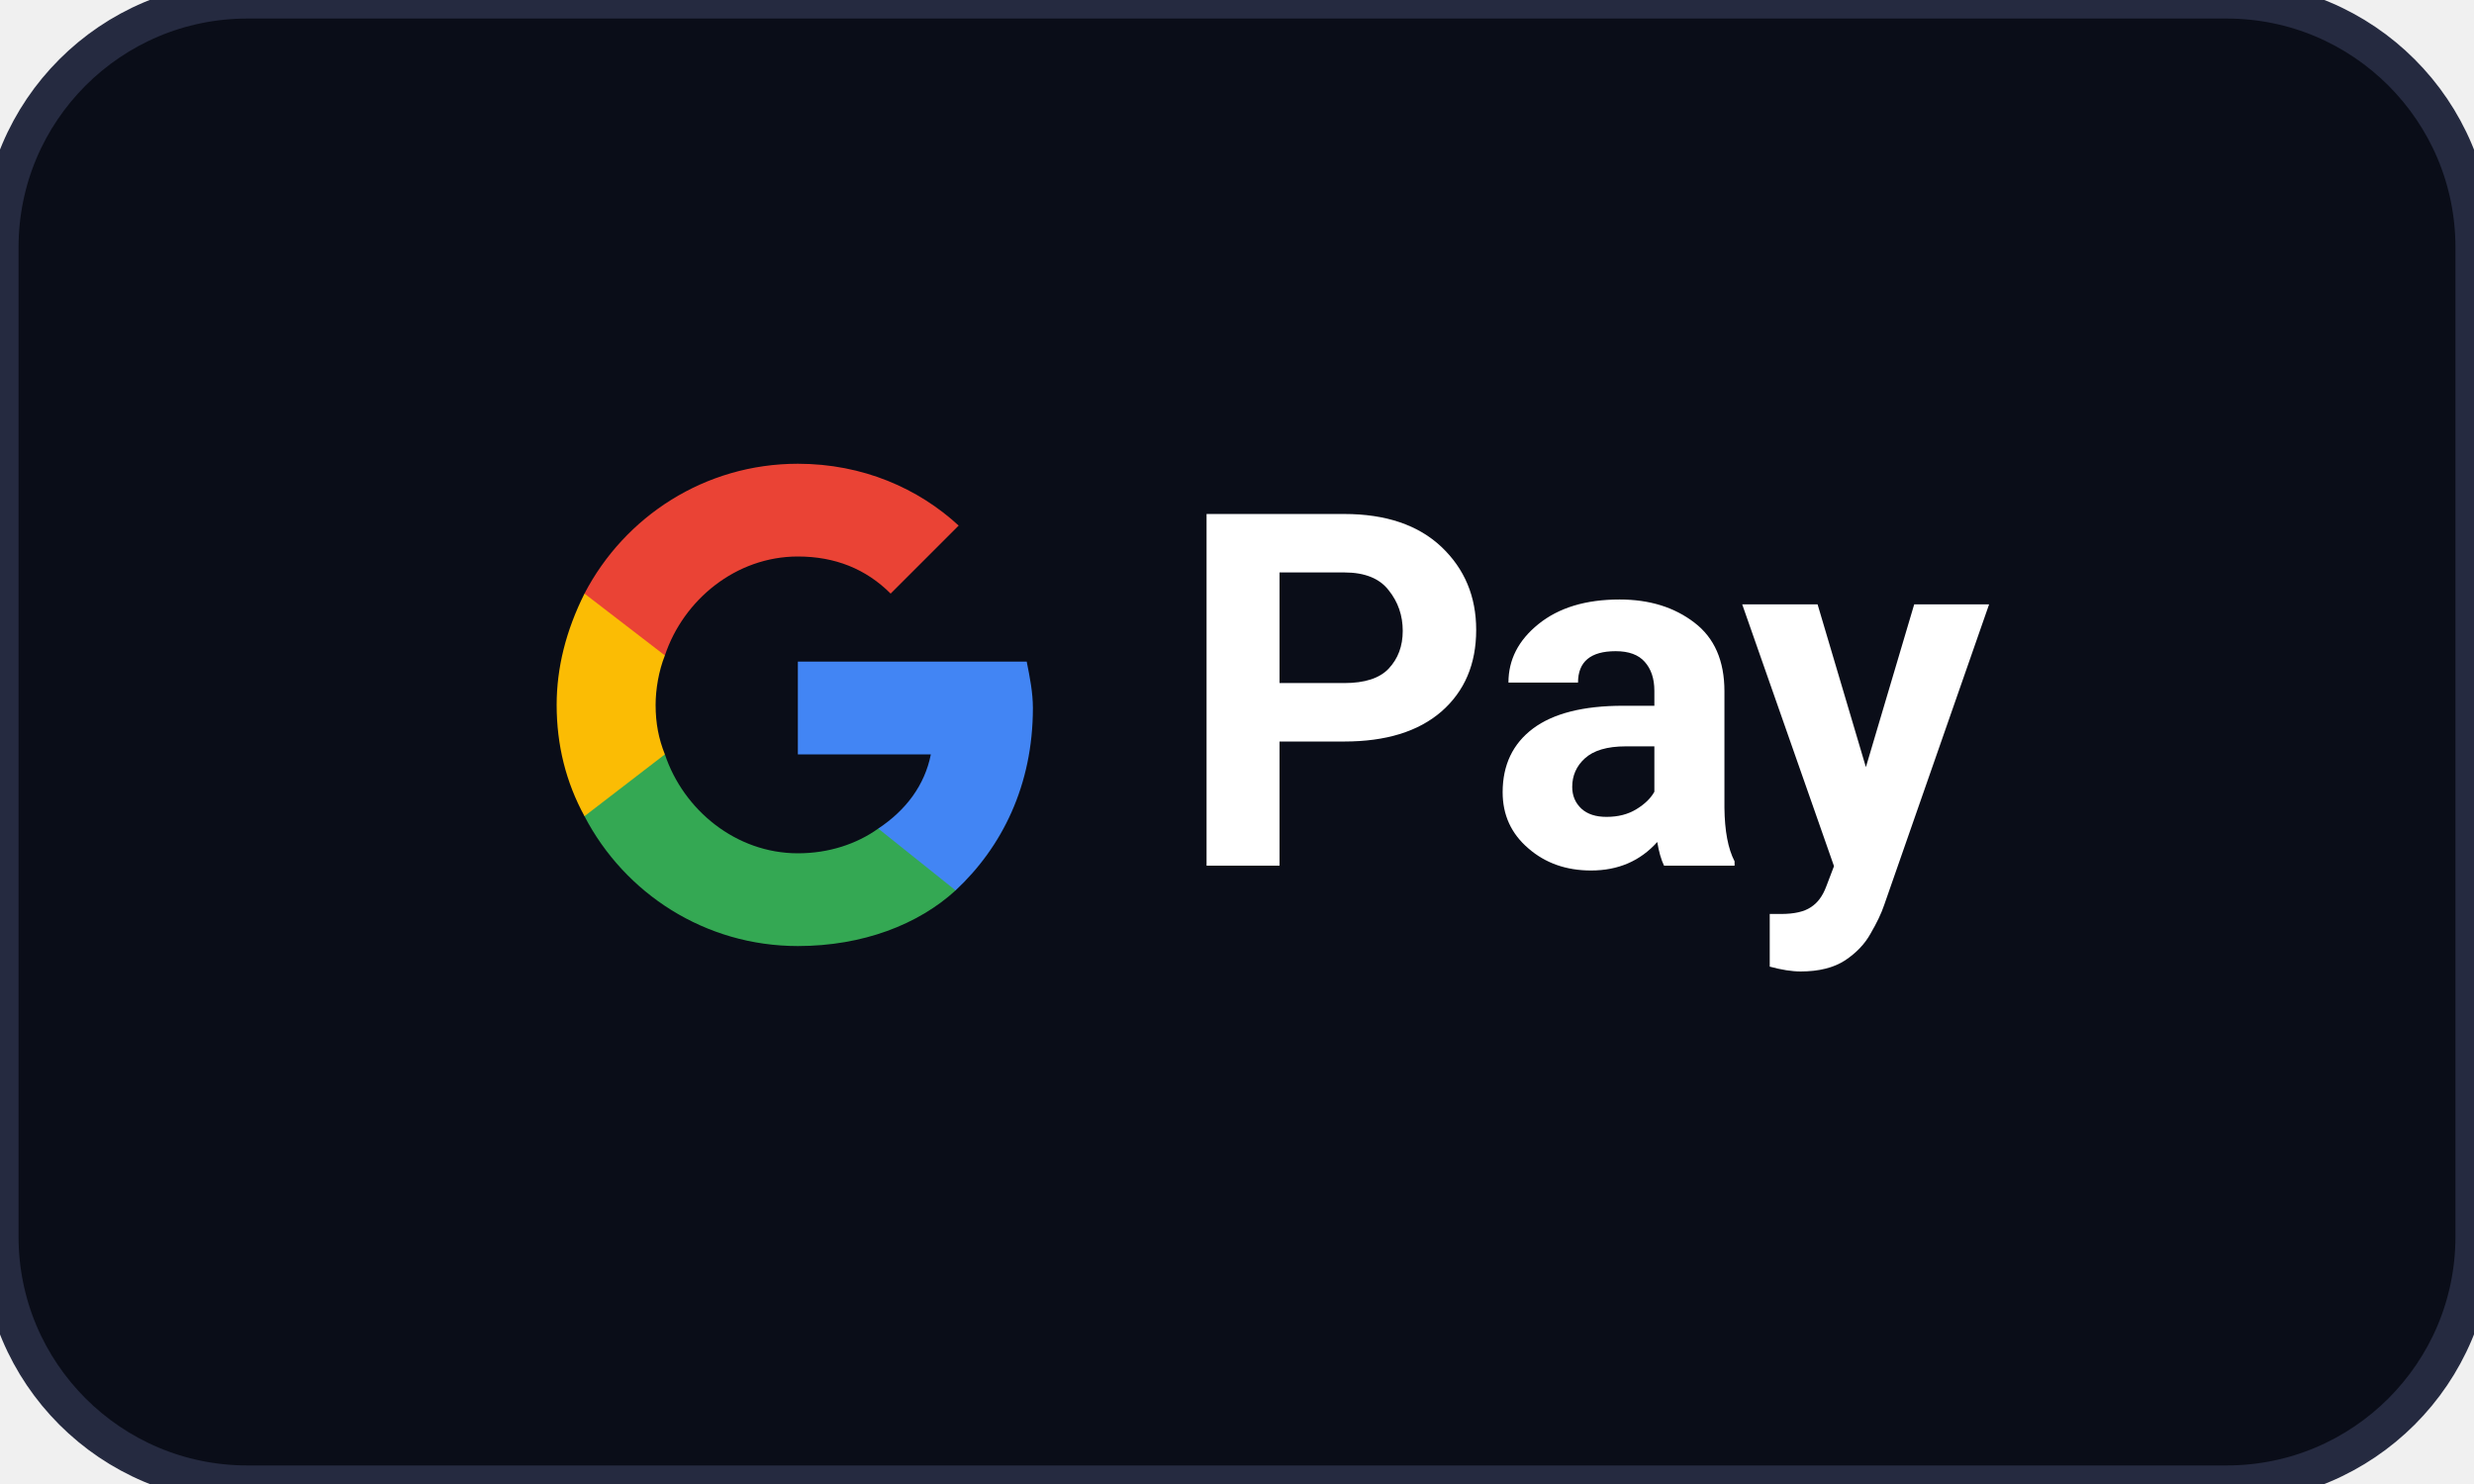
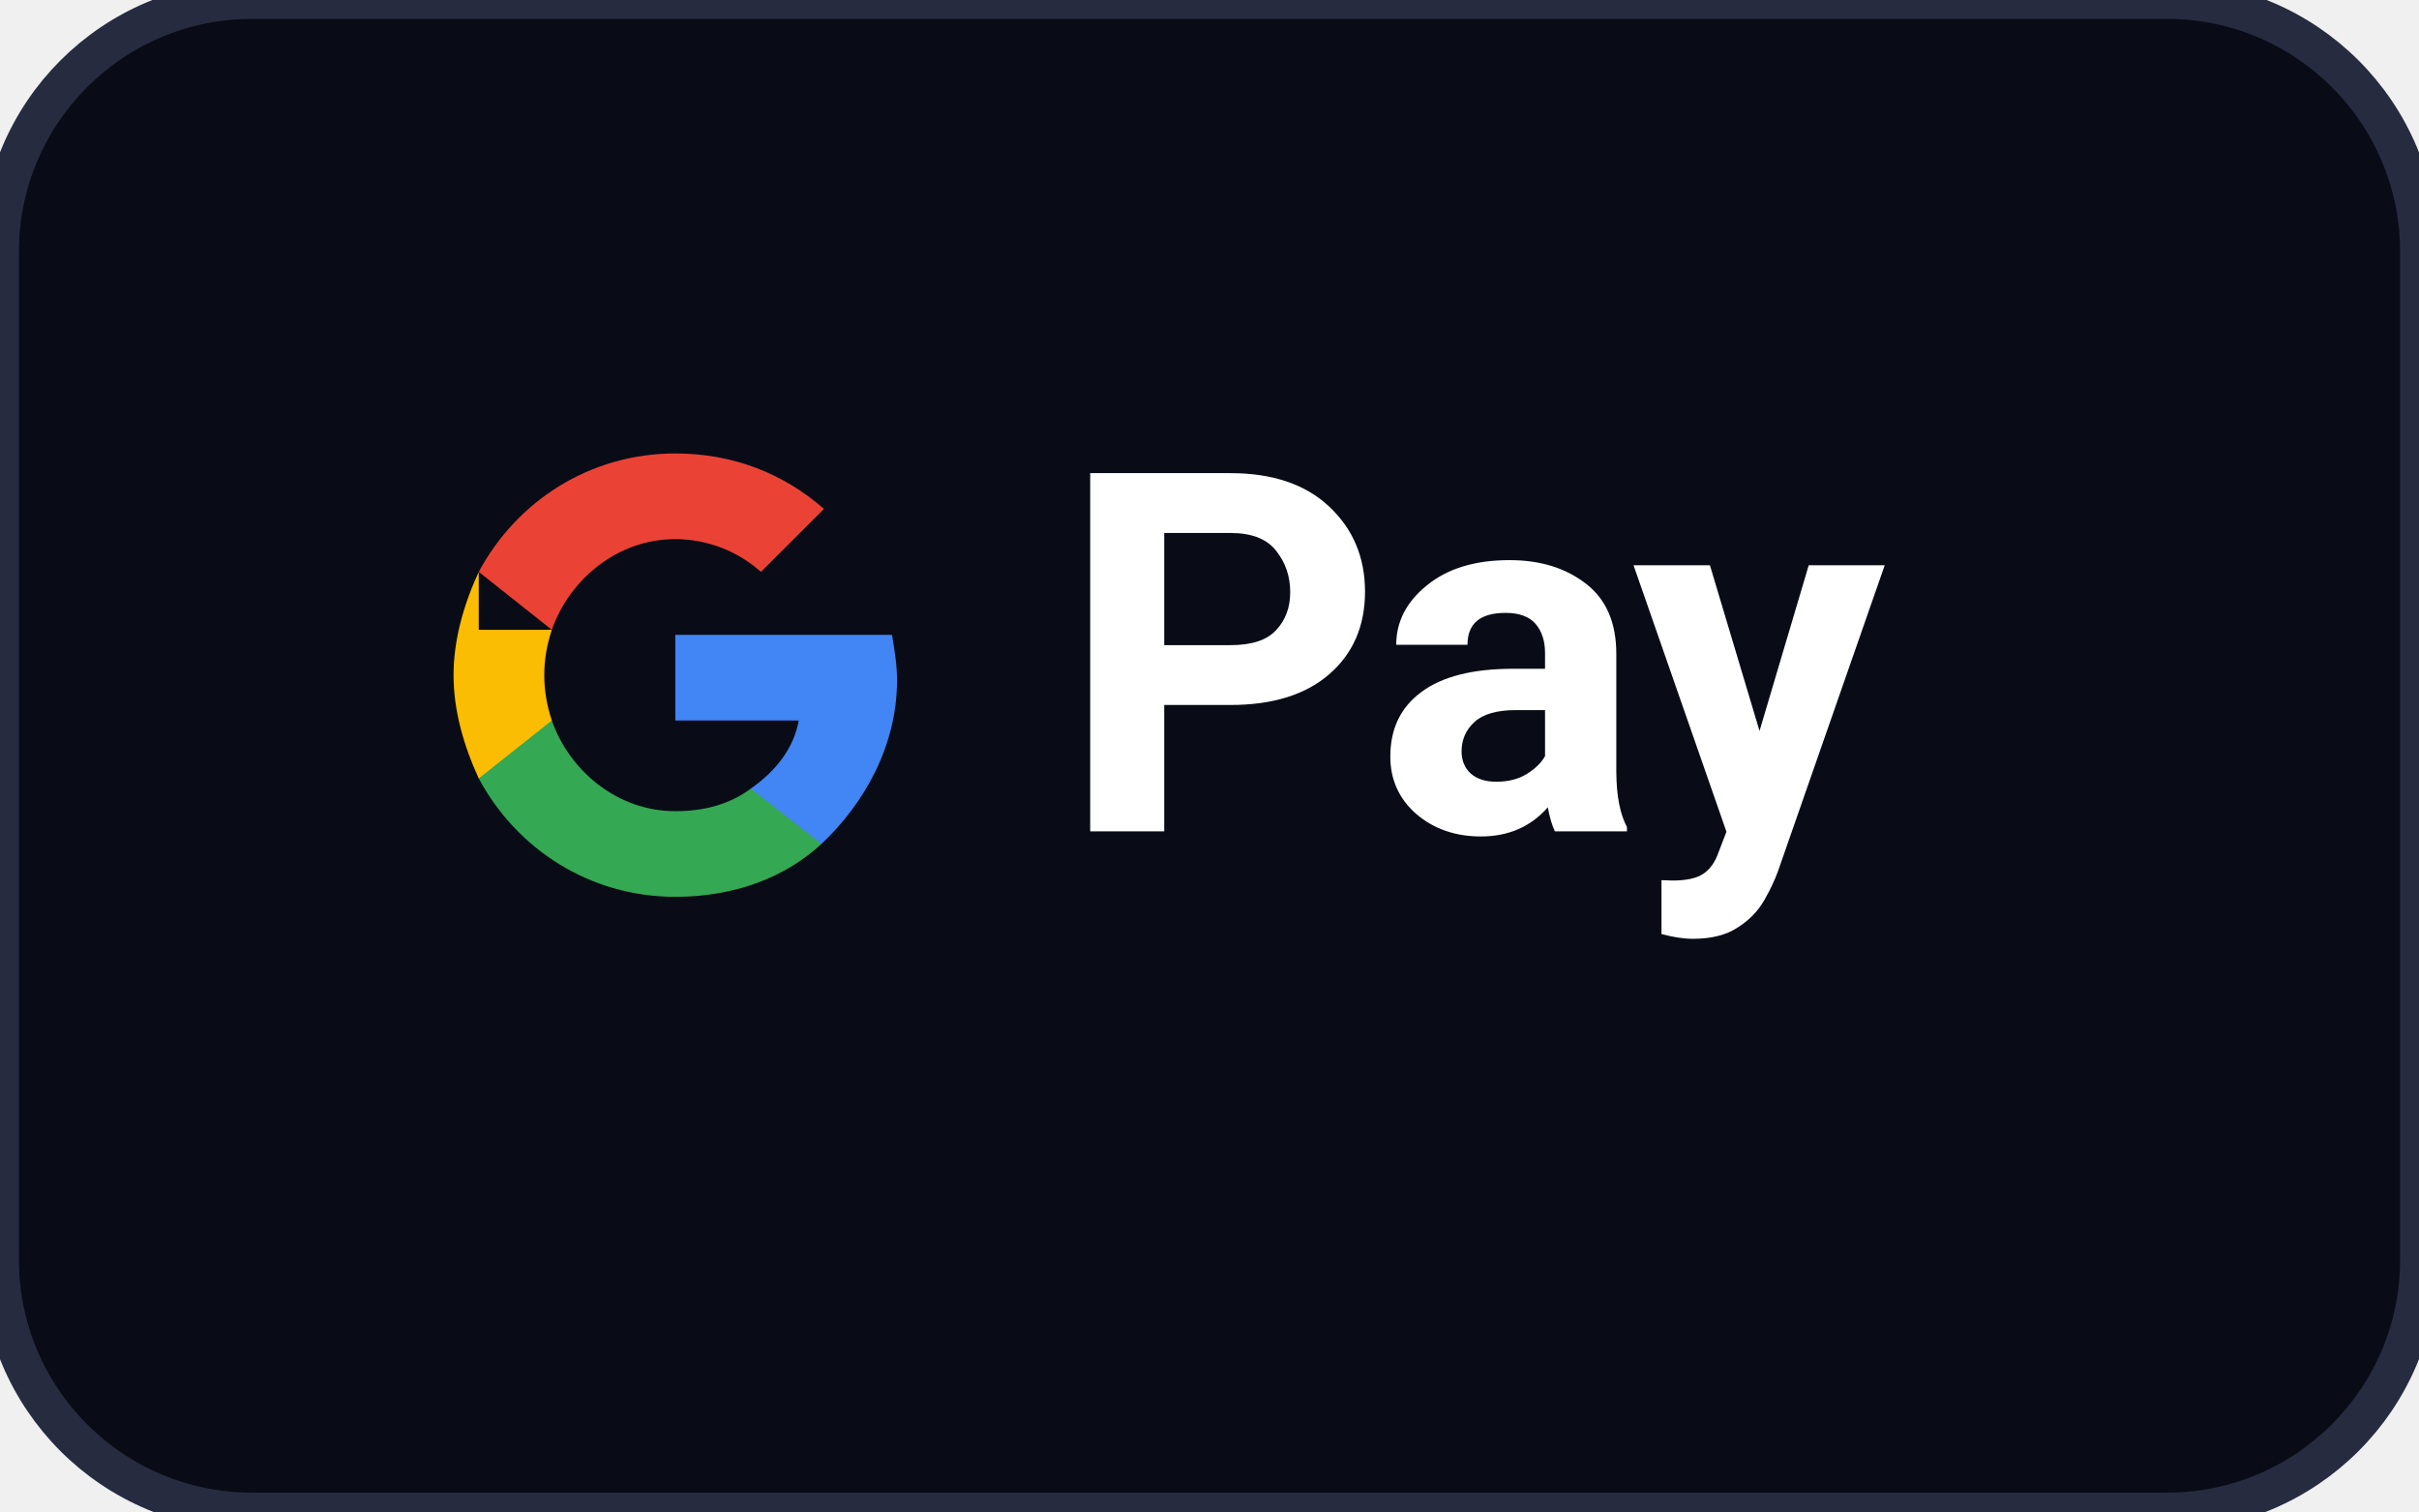
- <svg xmlns="http://www.w3.org/2000/svg" viewBox="0 0 80 48" fill="none">
-   <rect width="80" height="48" rx="8" fill="#0A0D18" stroke="#252A40" stroke-width="1.2" />
-   <g transform="translate(6, 2)">
-     <g transform="translate(12, 13)">
-       <path d="M15.4 7.9C15.4 7.4 15.3 6.9 15.2 6.4H7.8V9.4H12.1C11.9 10.4 11.3 11.2 10.4 11.8V13.8H12.9C14.4 12.4 15.4 10.4 15.4 7.9Z" fill="#4285F4" />
-       <path d="M7.8 15.6C9.9 15.6 11.7 14.9 12.9 13.8L10.4 11.8C9.7 12.3 8.8 12.6 7.8 12.6C5.8 12.6 4.1 11.2 3.5 9.4H0.9V11.4C2.2 13.9 4.8 15.6 7.8 15.6Z" fill="#34A853" />
-       <path d="M3.5 9.4C3.3 8.9 3.2 8.4 3.2 7.8C3.2 7.3 3.3 6.7 3.5 6.2V4.2H0.9C0.3 5.4 0 6.6 0 7.8C0 9.1 0.3 10.3 0.9 11.4L3.5 9.4Z" fill="#FBBC04" />
-       <path d="M7.8 3C9 3 10 3.4 10.8 4.2L13 2C11.7 0.8 9.9 0 7.8 0C4.8 0 2.2 1.7 0.9 4.2L3.5 6.2C4.1 4.4 5.8 3 7.8 3Z" fill="#EA4335" />
+ <svg xmlns="http://www.w3.org/2000/svg" viewBox="0 0 96 60" fill="none">
+   <rect width="96" height="60" rx="10" fill="#090C16" stroke="#262B40" stroke-width="1.5" />
+   <g transform="translate(10, 4)">
+     <g transform="translate(8, 14)">
+       <path d="M17.6 9C17.6 8.4 17.5 7.8 17.4 7.2H8.8V10.6H13.7C13.5 11.7 12.8 12.6 11.8 13.3V15.5H14.6C16.3 13.9 17.6 11.6 17.6 9Z" fill="#4285F4" />
+       <path d="M8.8 17.6C11.2 17.6 13.2 16.8 14.6 15.5L11.8 13.3C11 13.9 10 14.2 8.8 14.2C6.5 14.2 4.6 12.6 3.9 10.6H1V12.9C2.5 15.7 5.4 17.6 8.8 17.6Z" fill="#34A853" />
+       <path d="M3.9 10.6C3.7 10 3.6 9.4 3.6 8.8C3.6 8.2 3.7 7.6 3.9 7H1V4.7C0.4 6 0 7.4 0 8.8C0 10.2 0.4 11.6 1 12.9L3.9 10.6Z" fill="#FBBC04" />
+       <path d="M8.8 3.4C10.1 3.4 11.3 3.9 12.2 4.7L14.7 2.2C13.1 0.8 11.1 0 8.8 0C5.4 0 2.5 1.9 1 4.7L3.9 7C4.6 5 6.5 3.4 8.8 3.4Z" fill="#EA4335" />
    </g>
-     <text x="32" y="26" fill="#FFFFFF" font-family="'Google Sans', -apple-system, Roboto, Helvetica, Arial, sans-serif" font-weight="600" font-size="16" letter-spacing="-0.2">Pay</text>
+     <text x="32" y="29" fill="#FFFFFF" font-family="'Google Sans', 'Product Sans', -apple-system, Roboto, Helvetica, Arial, sans-serif" font-weight="600" font-size="20" letter-spacing="-0.3">Pay</text>
  </g>
</svg>
